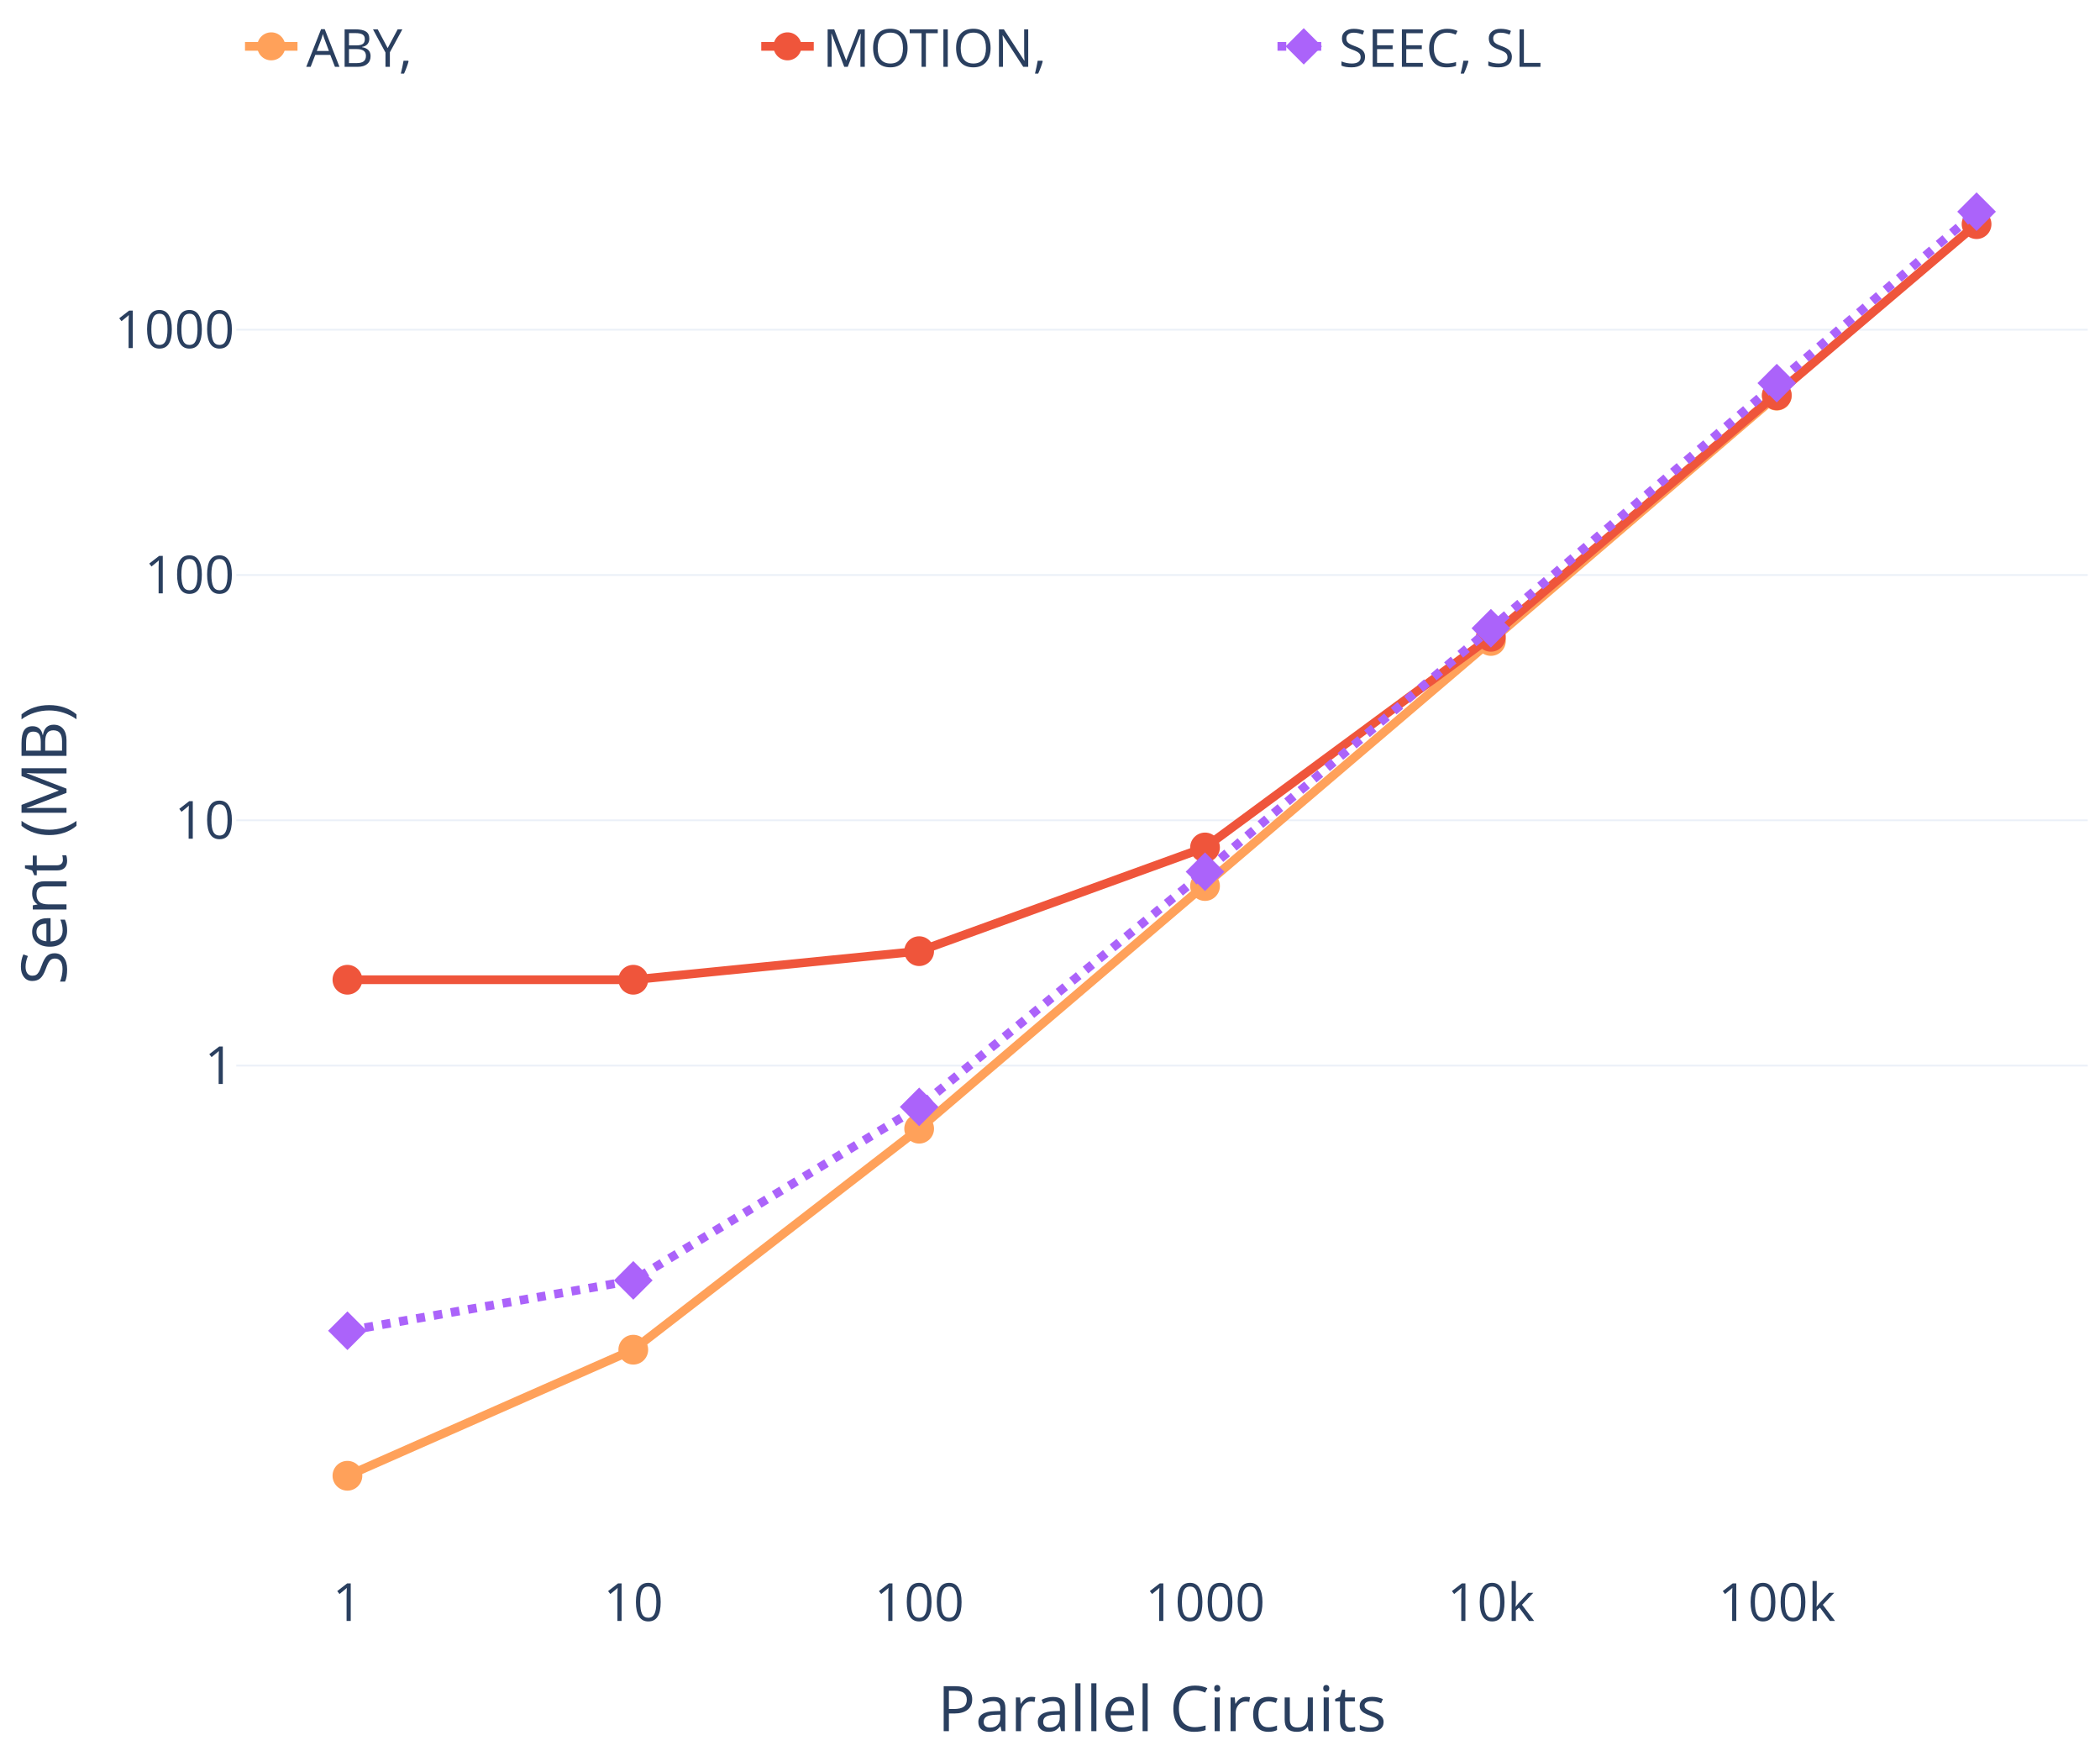
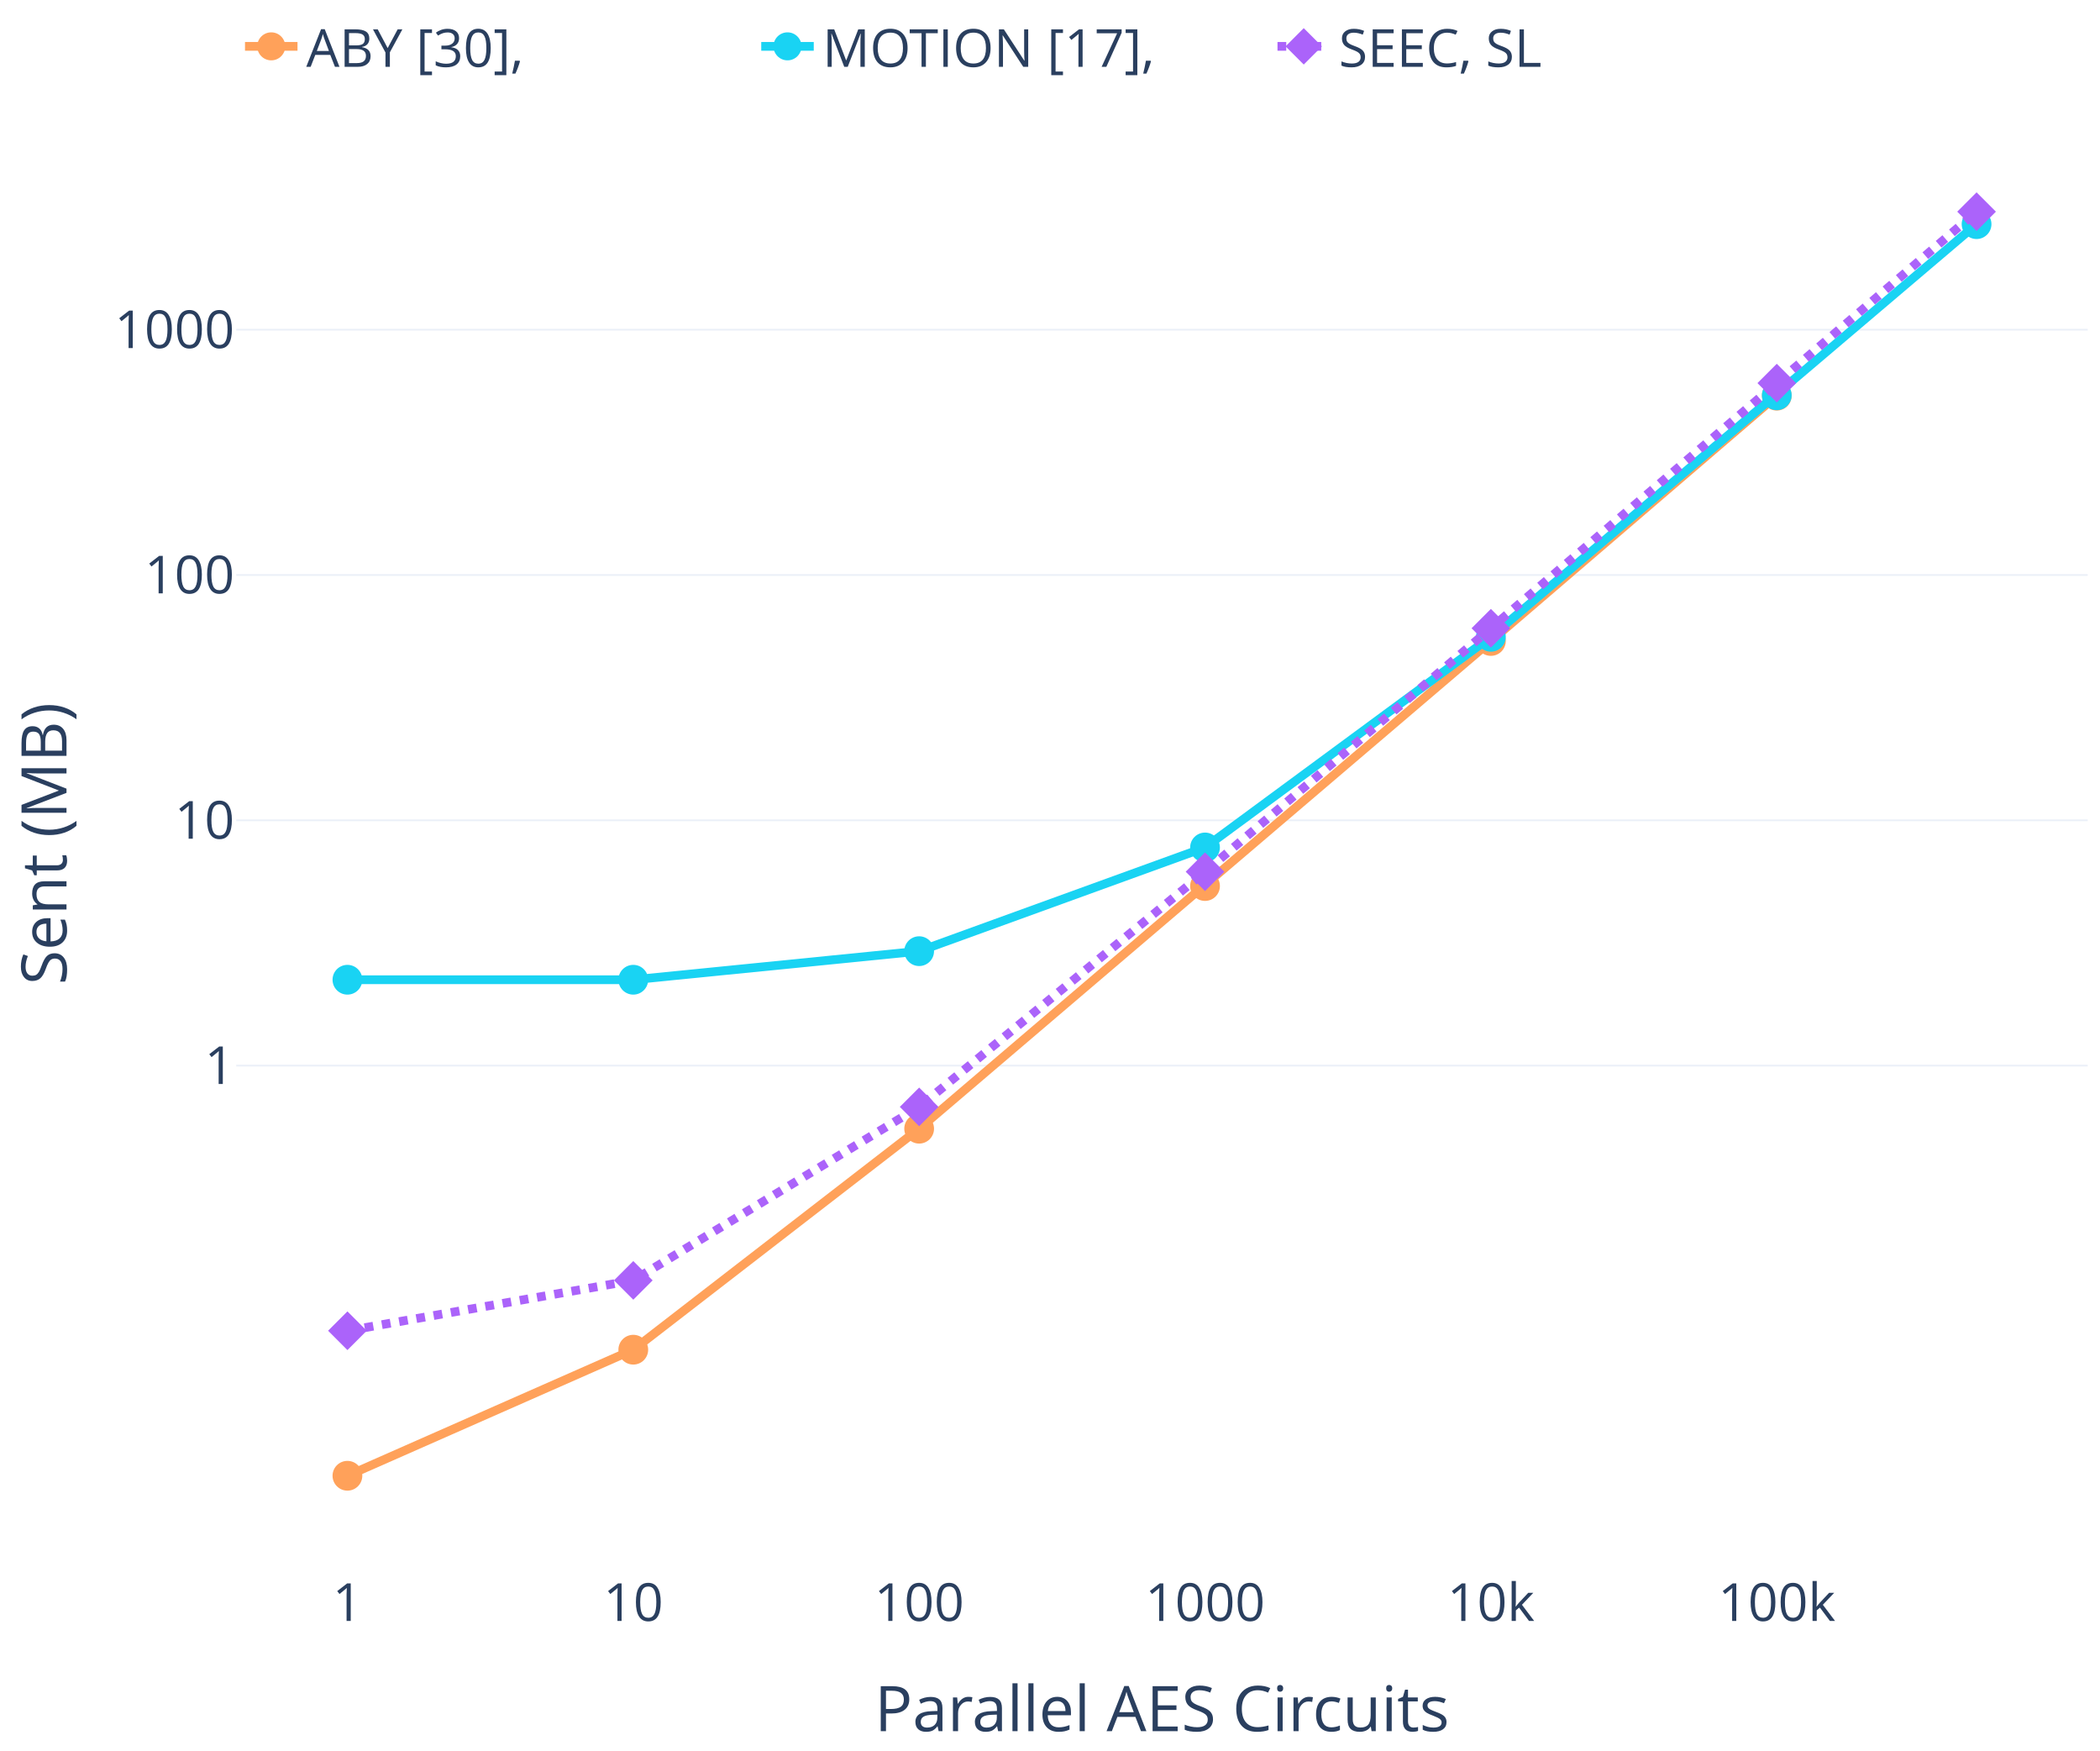
<svg xmlns="http://www.w3.org/2000/svg" class="main-svg" width="1200" height="1000" style="" viewBox="0 0 1200 1000">
  <rect x="0" y="0" width="1200" height="1000" style="fill: rgb(255, 255, 255); fill-opacity: 1;" />
-   <defs id="defs-398d34">
+   <defs id="defs-fd7509">
    <g class="clips">
-       <clipPath id="clip398d34xyplot" class="plotclip">
+       <clipPath id="clipfd7509xyplot" class="plotclip">
        <rect width="1058" height="826" />
      </clipPath>
-       <clipPath class="axesclip" id="clip398d34x">
+       <clipPath class="axesclip" id="clipfd7509x">
        <rect x="135" y="0" width="1058" height="1000" />
      </clipPath>
-       <clipPath class="axesclip" id="clip398d34y">
+       <clipPath class="axesclip" id="clipfd7509y">
        <rect x="0" y="69" width="1200" height="826" />
      </clipPath>
-       <clipPath class="axesclip" id="clip398d34xy">
+       <clipPath class="axesclip" id="clipfd7509xy">
        <rect x="135" y="69" width="1058" height="826" />
      </clipPath>
    </g>
    <g class="gradients" />
    <g class="patterns" />
  </defs>
  <g class="bglayer" />
  <g class="layer-below">
    <g class="imagelayer" />
    <g class="shapelayer" />
  </g>
  <g class="cartesianlayer">
    <g class="subplot xy">
      <g class="layer-subplot">
        <g class="shapelayer" />
        <g class="imagelayer" />
      </g>
      <g class="minor-gridlayer">
        <g class="x" />
        <g class="y" />
      </g>
      <g class="gridlayer">
        <g class="x" />
        <g class="y">
          <path class="ygrid crisp" transform="translate(0,608.77)" d="M135,0h1058" style="stroke: rgb(235, 240, 248); stroke-opacity: 1; stroke-width: 1px;" />
          <path class="ygrid crisp" transform="translate(0,468.63)" d="M135,0h1058" style="stroke: rgb(235, 240, 248); stroke-opacity: 1; stroke-width: 1px;" />
          <path class="ygrid crisp" transform="translate(0,328.49)" d="M135,0h1058" style="stroke: rgb(235, 240, 248); stroke-opacity: 1; stroke-width: 1px;" />
          <path class="ygrid crisp" transform="translate(0,188.35)" d="M135,0h1058" style="stroke: rgb(235, 240, 248); stroke-opacity: 1; stroke-width: 1px;" />
        </g>
      </g>
      <g class="zerolinelayer" />
      <path class="xlines-below" />
      <path class="ylines-below" />
      <g class="overlines-below" />
      <g class="xaxislayer-below" />
      <g class="yaxislayer-below" />
      <g class="overaxes-below" />
-       <g class="plot" transform="translate(135,69)" clip-path="url(#clip398d34xyplot)">
+       <g class="plot" transform="translate(135,69)" clip-path="url(#clipfd7509xyplot)">
        <g class="scatterlayer mlayer">
-           <g class="trace scatter traceb8934e" style="stroke-miterlimit: 2; opacity: 1;">
+           <g class="trace scatter tracecfe8dc" style="stroke-miterlimit: 2; opacity: 1;">
            <g class="fills" />
            <g class="errorbars" />
            <g class="lines">
              <path class="js-line" d="M63.53,774.08L226.88,702.06L390.23,575.81L716.94,297.18L880.3,157.05" style="vector-effect: none; fill: none; stroke: rgb(255, 161, 90); stroke-opacity: 1; stroke-width: 5px; opacity: 1;" />
            </g>
            <g class="points">
              <path class="point" transform="translate(63.53,774.08)" d="M8.5,0A8.5,8.5 0 1,1 0,-8.5A8.5,8.5 0 0,1 8.5,0Z" style="opacity: 1; stroke-width: 0px; fill: rgb(255, 161, 90); fill-opacity: 1;" />
              <path class="point" transform="translate(226.88,702.06)" d="M8.5,0A8.5,8.5 0 1,1 0,-8.5A8.5,8.5 0 0,1 8.5,0Z" style="opacity: 1; stroke-width: 0px; fill: rgb(255, 161, 90); fill-opacity: 1;" />
              <path class="point" transform="translate(390.23,575.81)" d="M8.5,0A8.5,8.5 0 1,1 0,-8.5A8.5,8.5 0 0,1 8.5,0Z" style="opacity: 1; stroke-width: 0px; fill: rgb(255, 161, 90); fill-opacity: 1;" />
              <path class="point" transform="translate(553.59,437.18)" d="M8.5,0A8.5,8.5 0 1,1 0,-8.5A8.5,8.5 0 0,1 8.5,0Z" style="opacity: 1; stroke-width: 0px; fill: rgb(255, 161, 90); fill-opacity: 1;" />
              <path class="point" transform="translate(716.94,297.18)" d="M8.5,0A8.5,8.5 0 1,1 0,-8.5A8.5,8.5 0 0,1 8.5,0Z" style="opacity: 1; stroke-width: 0px; fill: rgb(255, 161, 90); fill-opacity: 1;" />
              <path class="point" transform="translate(880.3,157.05)" d="M8.5,0A8.5,8.5 0 1,1 0,-8.5A8.5,8.5 0 0,1 8.5,0Z" style="opacity: 1; stroke-width: 0px; fill: rgb(255, 161, 90); fill-opacity: 1;" />
            </g>
            <g class="text" />
          </g>
-           <g class="trace scatter trace06e493" style="stroke-miterlimit: 2; opacity: 1;">
+           <g class="trace scatter trace194a9d" style="stroke-miterlimit: 2; opacity: 1;">
            <g class="fills" />
            <g class="errorbars" />
            <g class="lines">
-               <path class="js-line" d="M63.53,490.71L226.88,490.71L390.23,474.39L553.59,415.14L716.94,294.81L994.47,59.05" style="vector-effect: none; fill: none; stroke: rgb(239, 85, 59); stroke-opacity: 1; stroke-width: 5px; opacity: 1;" />
+               <path class="js-line" d="M63.53,490.71L226.88,490.71L390.23,474.39L553.59,415.14L716.94,294.81L994.47,59.05" style="vector-effect: none; fill: none; stroke: rgb(25, 211, 243); stroke-opacity: 1; stroke-width: 5px; opacity: 1;" />
            </g>
            <g class="points">
-               <path class="point" transform="translate(63.53,490.71)" d="M8.5,0A8.5,8.5 0 1,1 0,-8.5A8.5,8.5 0 0,1 8.5,0Z" style="opacity: 1; stroke-width: 0px; fill: rgb(239, 85, 59); fill-opacity: 1;" />
-               <path class="point" transform="translate(226.88,490.71)" d="M8.5,0A8.5,8.5 0 1,1 0,-8.5A8.5,8.5 0 0,1 8.5,0Z" style="opacity: 1; stroke-width: 0px; fill: rgb(239, 85, 59); fill-opacity: 1;" />
-               <path class="point" transform="translate(390.23,474.39)" d="M8.5,0A8.5,8.5 0 1,1 0,-8.5A8.5,8.5 0 0,1 8.5,0Z" style="opacity: 1; stroke-width: 0px; fill: rgb(239, 85, 59); fill-opacity: 1;" />
-               <path class="point" transform="translate(553.59,415.14)" d="M8.5,0A8.5,8.5 0 1,1 0,-8.5A8.5,8.5 0 0,1 8.5,0Z" style="opacity: 1; stroke-width: 0px; fill: rgb(239, 85, 59); fill-opacity: 1;" />
-               <path class="point" transform="translate(716.94,294.81)" d="M8.5,0A8.5,8.5 0 1,1 0,-8.5A8.5,8.5 0 0,1 8.5,0Z" style="opacity: 1; stroke-width: 0px; fill: rgb(239, 85, 59); fill-opacity: 1;" />
-               <path class="point" transform="translate(880.3,156.82)" d="M8.5,0A8.5,8.5 0 1,1 0,-8.5A8.5,8.5 0 0,1 8.5,0Z" style="opacity: 1; stroke-width: 0px; fill: rgb(239, 85, 59); fill-opacity: 1;" />
-               <path class="point" transform="translate(994.47,59.05)" d="M8.5,0A8.5,8.5 0 1,1 0,-8.5A8.5,8.5 0 0,1 8.5,0Z" style="opacity: 1; stroke-width: 0px; fill: rgb(239, 85, 59); fill-opacity: 1;" />
+               <path class="point" transform="translate(63.53,490.71)" d="M8.5,0A8.5,8.5 0 1,1 0,-8.5A8.5,8.5 0 0,1 8.5,0Z" style="opacity: 1; stroke-width: 0px; fill: rgb(25, 211, 243); fill-opacity: 1;" />
+               <path class="point" transform="translate(226.88,490.71)" d="M8.5,0A8.5,8.5 0 1,1 0,-8.5A8.5,8.5 0 0,1 8.5,0Z" style="opacity: 1; stroke-width: 0px; fill: rgb(25, 211, 243); fill-opacity: 1;" />
+               <path class="point" transform="translate(390.23,474.39)" d="M8.5,0A8.5,8.5 0 1,1 0,-8.5A8.5,8.5 0 0,1 8.5,0Z" style="opacity: 1; stroke-width: 0px; fill: rgb(25, 211, 243); fill-opacity: 1;" />
+               <path class="point" transform="translate(553.59,415.14)" d="M8.5,0A8.5,8.5 0 1,1 0,-8.5A8.5,8.5 0 0,1 8.5,0Z" style="opacity: 1; stroke-width: 0px; fill: rgb(25, 211, 243); fill-opacity: 1;" />
+               <path class="point" transform="translate(716.94,294.81)" d="M8.5,0A8.5,8.5 0 1,1 0,-8.5A8.5,8.5 0 0,1 8.5,0Z" style="opacity: 1; stroke-width: 0px; fill: rgb(25, 211, 243); fill-opacity: 1;" />
+               <path class="point" transform="translate(880.3,156.82)" d="M8.5,0A8.5,8.5 0 1,1 0,-8.5A8.5,8.5 0 0,1 8.5,0Z" style="opacity: 1; stroke-width: 0px; fill: rgb(25, 211, 243); fill-opacity: 1;" />
+               <path class="point" transform="translate(994.47,59.05)" d="M8.5,0A8.5,8.5 0 1,1 0,-8.5A8.5,8.5 0 0,1 8.5,0Z" style="opacity: 1; stroke-width: 0px; fill: rgb(25, 211, 243); fill-opacity: 1;" />
            </g>
            <g class="text" />
          </g>
-           <g class="trace scatter traceb6475a" style="stroke-miterlimit: 2; opacity: 1;">
+           <g class="trace scatter trace7f220d" style="stroke-miterlimit: 2; opacity: 1;">
            <g class="fills" />
            <g class="errorbars" />
            <g class="lines">
              <path class="js-line" d="M63.53,691.23L226.88,662.46L390.23,563.35L553.59,429.01L716.94,289.91L994.47,51.93" style="vector-effect: none; fill: none; stroke: rgb(171, 99, 250); stroke-opacity: 1; stroke-dasharray: 5px, 5px; stroke-width: 5px; opacity: 1;" />
            </g>
            <g class="points">
              <path class="point" transform="translate(63.53,691.23)" d="M11.05,0L0,11.05L-11.05,0L0,-11.05Z" style="opacity: 1; stroke-width: 0px; fill: rgb(171, 99, 250); fill-opacity: 1;" />
              <path class="point" transform="translate(226.88,662.46)" d="M11.05,0L0,11.05L-11.05,0L0,-11.05Z" style="opacity: 1; stroke-width: 0px; fill: rgb(171, 99, 250); fill-opacity: 1;" />
              <path class="point" transform="translate(390.23,563.35)" d="M11.05,0L0,11.05L-11.05,0L0,-11.05Z" style="opacity: 1; stroke-width: 0px; fill: rgb(171, 99, 250); fill-opacity: 1;" />
              <path class="point" transform="translate(553.59,429.01)" d="M11.05,0L0,11.05L-11.05,0L0,-11.05Z" style="opacity: 1; stroke-width: 0px; fill: rgb(171, 99, 250); fill-opacity: 1;" />
              <path class="point" transform="translate(716.94,289.91)" d="M11.05,0L0,11.05L-11.05,0L0,-11.05Z" style="opacity: 1; stroke-width: 0px; fill: rgb(171, 99, 250); fill-opacity: 1;" />
              <path class="point" transform="translate(880.3,149.87)" d="M11.05,0L0,11.05L-11.05,0L0,-11.05Z" style="opacity: 1; stroke-width: 0px; fill: rgb(171, 99, 250); fill-opacity: 1;" />
              <path class="point" transform="translate(994.47,51.93)" d="M11.05,0L0,11.05L-11.05,0L0,-11.05Z" style="opacity: 1; stroke-width: 0px; fill: rgb(171, 99, 250); fill-opacity: 1;" />
            </g>
            <g class="text" />
          </g>
        </g>
      </g>
      <g class="overplot" />
      <path class="xlines-above crisp" d="M0,0" style="fill: none;" />
      <path class="ylines-above crisp" d="M0,0" style="fill: none;" />
      <g class="overlines-above" />
      <g class="xaxislayer-above">
        <g class="xtick">
          <text text-anchor="middle" x="0" y="926" transform="translate(198.53,0)" style="font-family: 'Open Sans', verdana, arial, sans-serif; font-size: 30px; fill: rgb(42, 63, 95); fill-opacity: 1; white-space: pre; opacity: 1;">1</text>
        </g>
        <g class="xtick">
          <text text-anchor="middle" x="0" y="926" style="font-family: 'Open Sans', verdana, arial, sans-serif; font-size: 30px; fill: rgb(42, 63, 95); fill-opacity: 1; white-space: pre; opacity: 1;" transform="translate(361.88,0)">10</text>
        </g>
        <g class="xtick">
          <text text-anchor="middle" x="0" y="926" style="font-family: 'Open Sans', verdana, arial, sans-serif; font-size: 30px; fill: rgb(42, 63, 95); fill-opacity: 1; white-space: pre; opacity: 1;" transform="translate(525.23,0)">100</text>
        </g>
        <g class="xtick">
          <text text-anchor="middle" x="0" y="926" style="font-family: 'Open Sans', verdana, arial, sans-serif; font-size: 30px; fill: rgb(42, 63, 95); fill-opacity: 1; white-space: pre; opacity: 1;" transform="translate(688.59,0)">1000</text>
        </g>
        <g class="xtick">
          <text text-anchor="middle" x="0" y="926" style="font-family: 'Open Sans', verdana, arial, sans-serif; font-size: 30px; fill: rgb(42, 63, 95); fill-opacity: 1; white-space: pre; opacity: 1;" transform="translate(851.94,0)">10k</text>
        </g>
        <g class="xtick">
          <text text-anchor="middle" x="0" y="926" style="font-family: 'Open Sans', verdana, arial, sans-serif; font-size: 30px; fill: rgb(42, 63, 95); fill-opacity: 1; white-space: pre; opacity: 1;" transform="translate(1015.3,0)">100k</text>
        </g>
        <g class="xtick">
          <text text-anchor="middle" x="0" y="926" style="font-family: 'Open Sans', verdana, arial, sans-serif; font-size: 30px; fill: rgb(42, 63, 95); fill-opacity: 1; white-space: pre; opacity: 0;" transform="translate(1178.65,0)">1M</text>
        </g>
      </g>
      <g class="yaxislayer-above">
        <g class="ytick">
          <text text-anchor="end" x="134" y="10.5" transform="translate(0,608.77)" style="font-family: 'Open Sans', verdana, arial, sans-serif; font-size: 30px; fill: rgb(42, 63, 95); fill-opacity: 1; white-space: pre; opacity: 1;">1</text>
        </g>
        <g class="ytick">
          <text text-anchor="end" x="134" y="10.5" style="font-family: 'Open Sans', verdana, arial, sans-serif; font-size: 30px; fill: rgb(42, 63, 95); fill-opacity: 1; white-space: pre; opacity: 1;" transform="translate(0,468.63)">10</text>
        </g>
        <g class="ytick">
          <text text-anchor="end" x="134" y="10.5" style="font-family: 'Open Sans', verdana, arial, sans-serif; font-size: 30px; fill: rgb(42, 63, 95); fill-opacity: 1; white-space: pre; opacity: 1;" transform="translate(0,328.49)">100</text>
        </g>
        <g class="ytick">
          <text text-anchor="end" x="134" y="10.5" style="font-family: 'Open Sans', verdana, arial, sans-serif; font-size: 30px; fill: rgb(42, 63, 95); fill-opacity: 1; white-space: pre; opacity: 1;" transform="translate(0,188.35)">1000</text>
        </g>
      </g>
      <g class="overaxes-above" />
    </g>
  </g>
  <g class="polarlayer" />
  <g class="smithlayer" />
  <g class="ternarylayer" />
  <g class="geolayer" />
  <g class="funnelarealayer" />
  <g class="pielayer" />
  <g class="iciclelayer" />
  <g class="treemaplayer" />
  <g class="sunburstlayer" />
  <g class="glimages" />
-   <defs id="topdefs-398d34">
+   <defs id="topdefs-fd7509">
    <g class="clips" />
-     <clipPath id="legend398d34">
+     <clipPath id="legendfd7509">
      <rect width="885" height="52" x="0" y="0" />
    </clipPath>
  </defs>
  <g class="layer-above">
    <g class="imagelayer" />
    <g class="shapelayer" />
  </g>
  <g class="infolayer">
    <g class="legend" pointer-events="all" transform="translate(135,0.48)">
      <rect class="bg" shape-rendering="crispEdges" width="885" height="52" x="0" y="0" style="stroke: rgb(68, 68, 68); stroke-opacity: 1; fill: rgb(255, 255, 255); fill-opacity: 1; stroke-width: 0px;" />
-       <g class="scrollbox" transform="" clip-path="url(#legend398d34)">
+       <g class="scrollbox" transform="" clip-path="url(#legendfd7509)">
        <g class="groups" transform="">
          <g class="traces" transform="translate(0,26)" style="opacity: 1;">
-             <text class="legendtext" text-anchor="start" x="40" y="11.7" style="font-family: 'Open Sans', verdana, arial, sans-serif; font-size: 30px; fill: rgb(42, 63, 95); fill-opacity: 1; white-space: pre;">ABY, </text>
+             <text class="legendtext" text-anchor="start" x="40" y="11.7" style="font-family: 'Open Sans', verdana, arial, sans-serif; font-size: 30px; fill: rgb(42, 63, 95); fill-opacity: 1; white-space: pre;">ABY [30], </text>
            <g class="layers" style="opacity: 1;">
              <g class="legendfill" />
              <g class="legendlines">
                <path class="js-line" d="M5,0h30" style="fill: none; stroke: rgb(255, 161, 90); stroke-opacity: 1; stroke-width: 5px;" />
              </g>
              <g class="legendsymbols">
                <g class="legendpoints">
                  <path class="scatterpts" transform="translate(20,0)" d="M8,0A8,8 0 1,1 0,-8A8,8 0 0,1 8,0Z" style="opacity: 1; stroke-width: 0px; fill: rgb(255, 161, 90); fill-opacity: 1;" />
                </g>
              </g>
            </g>
            <rect class="legendtoggle" x="0" y="-21" width="292.5" height="42" style="fill: rgb(0, 0, 0); fill-opacity: 0;" />
          </g>
        </g>
        <g class="groups" transform="translate(295,0)">
          <g class="traces" transform="translate(0,26)" style="opacity: 1;">
-             <text class="legendtext" text-anchor="start" x="40" y="11.7" style="font-family: 'Open Sans', verdana, arial, sans-serif; font-size: 30px; fill: rgb(42, 63, 95); fill-opacity: 1; white-space: pre;">MOTION, </text>
+             <text class="legendtext" text-anchor="start" x="40" y="11.7" style="font-family: 'Open Sans', verdana, arial, sans-serif; font-size: 30px; fill: rgb(42, 63, 95); fill-opacity: 1; white-space: pre;">MOTION [17], </text>
            <g class="layers" style="opacity: 1;">
              <g class="legendfill" />
              <g class="legendlines">
-                 <path class="js-line" d="M5,0h30" style="fill: none; stroke: rgb(239, 85, 59); stroke-opacity: 1; stroke-width: 5px;" />
+                 <path class="js-line" d="M5,0h30" style="fill: none; stroke: rgb(25, 211, 243); stroke-opacity: 1; stroke-width: 5px;" />
              </g>
              <g class="legendsymbols">
                <g class="legendpoints">
-                   <path class="scatterpts" transform="translate(20,0)" d="M8,0A8,8 0 1,1 0,-8A8,8 0 0,1 8,0Z" style="opacity: 1; stroke-width: 0px; fill: rgb(239, 85, 59); fill-opacity: 1;" />
+                   <path class="scatterpts" transform="translate(20,0)" d="M8,0A8,8 0 1,1 0,-8A8,8 0 0,1 8,0Z" style="opacity: 1; stroke-width: 0px; fill: rgb(25, 211, 243); fill-opacity: 1;" />
                </g>
              </g>
            </g>
            <rect class="legendtoggle" x="0" y="-21" width="292.5" height="42" style="fill: rgb(0, 0, 0); fill-opacity: 0;" />
          </g>
        </g>
        <g class="groups" transform="translate(590,0)">
          <g class="traces" transform="translate(0,26)" style="opacity: 1;">
            <text class="legendtext" text-anchor="start" x="40" y="11.7" style="font-family: 'Open Sans', verdana, arial, sans-serif; font-size: 30px; fill: rgb(42, 63, 95); fill-opacity: 1; white-space: pre;">SEEC, SL</text>
            <g class="layers" style="opacity: 1;">
              <g class="legendfill" />
              <g class="legendlines">
                <path class="js-line" d="M5,0h30" style="fill: none; stroke: rgb(171, 99, 250); stroke-opacity: 1; stroke-dasharray: 5px, 5px; stroke-width: 5px;" />
              </g>
              <g class="legendsymbols">
                <g class="legendpoints">
                  <path class="scatterpts" transform="translate(20,0)" d="M10.4,0L0,10.4L-10.4,0L0,-10.4Z" style="opacity: 1; stroke-width: 0px; fill: rgb(171, 99, 250); fill-opacity: 1;" />
                </g>
              </g>
            </g>
            <rect class="legendtoggle" x="0" y="-21" width="292.5" height="42" style="fill: rgb(0, 0, 0); fill-opacity: 0;" />
          </g>
        </g>
      </g>
      <rect class="scrollbar" rx="20" ry="3" width="0" height="0" x="0" y="0" style="fill: rgb(128, 139, 164); fill-opacity: 1;" />
    </g>
    <g class="g-gtitle" />
    <g class="g-xtitle" transform="translate(0,-10.7)">
-       <text class="xtitle" x="664" y="999.7" text-anchor="middle" style="font-family: 'Open Sans', verdana, arial, sans-serif; font-size: 36px; fill: rgb(42, 63, 95); opacity: 1; font-weight: normal; white-space: pre;">Parallel Circuits</text>
+       <text class="xtitle" x="664" y="999.7" text-anchor="middle" style="font-family: 'Open Sans', verdana, arial, sans-serif; font-size: 36px; fill: rgb(42, 63, 95); opacity: 1; font-weight: normal; white-space: pre;">Parallel AES Circuits</text>
    </g>
    <g class="g-ytitle" transform="translate(37.3252,0)">
      <text class="ytitle" transform="rotate(-90,0.675,482)" x="0.675" y="482" text-anchor="middle" style="font-family: 'Open Sans', verdana, arial, sans-serif; font-size: 36px; fill: rgb(42, 63, 95); opacity: 1; font-weight: normal; white-space: pre;">Sent (MB)</text>
    </g>
  </g>
</svg>
